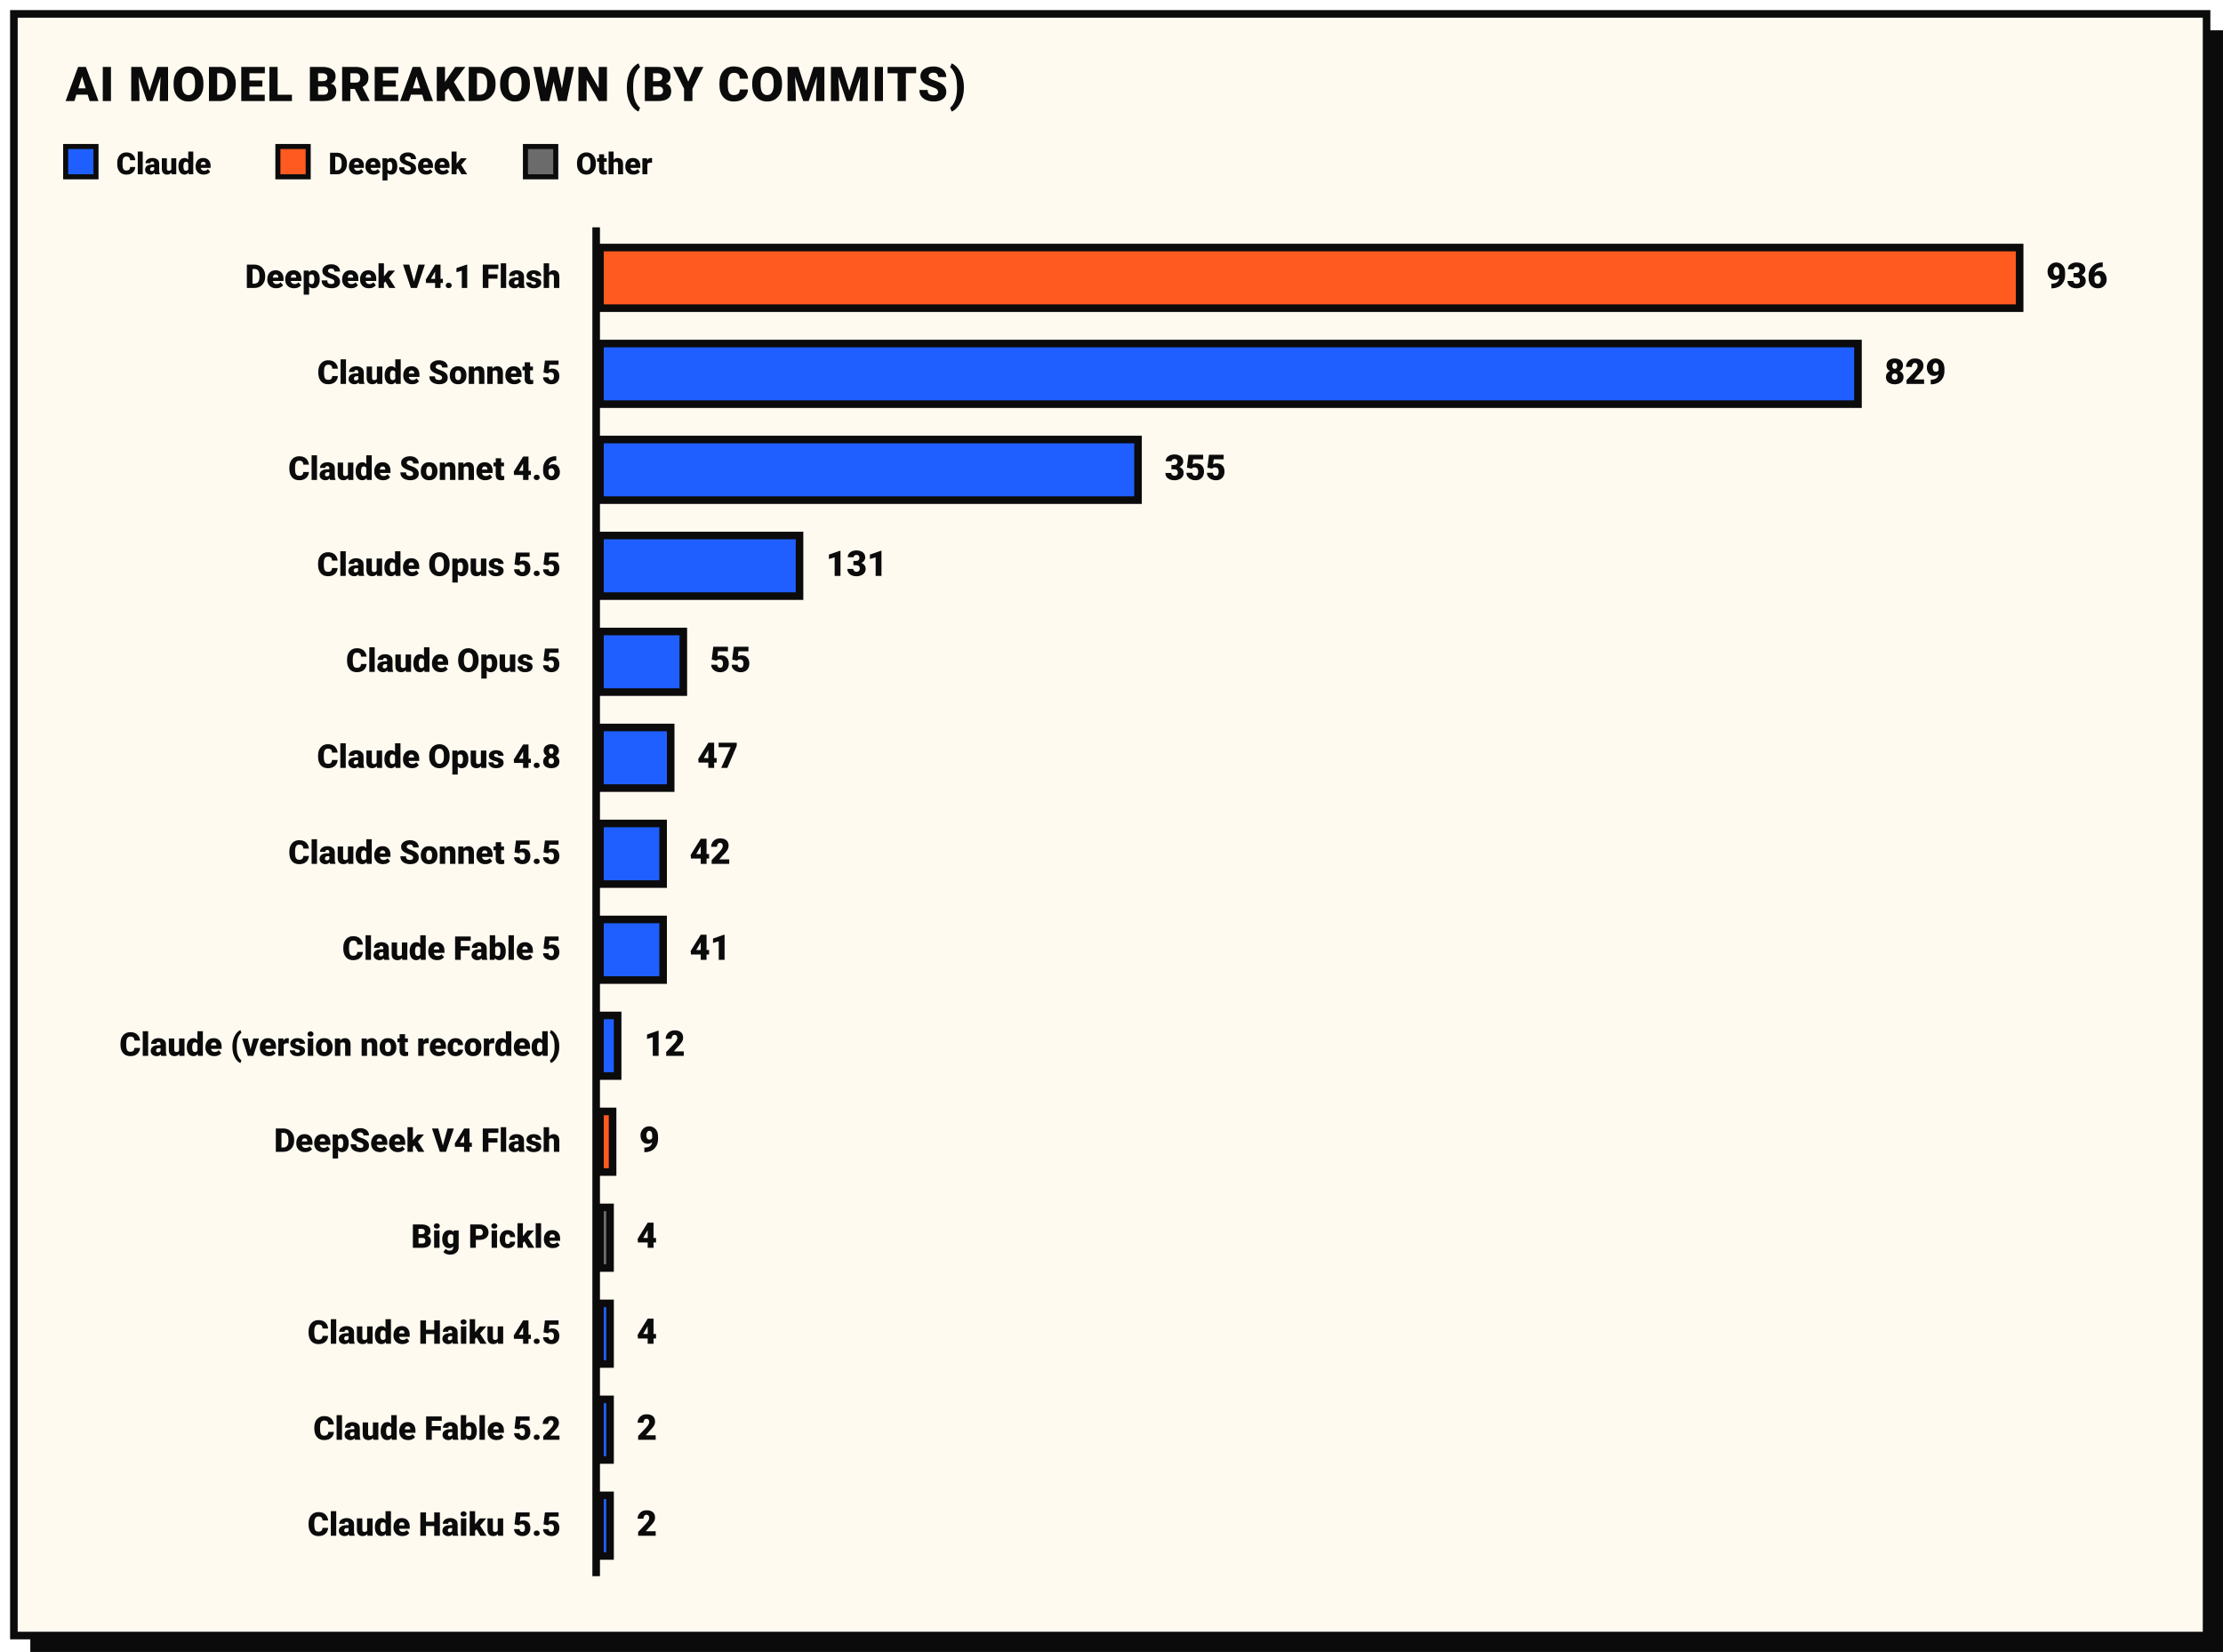
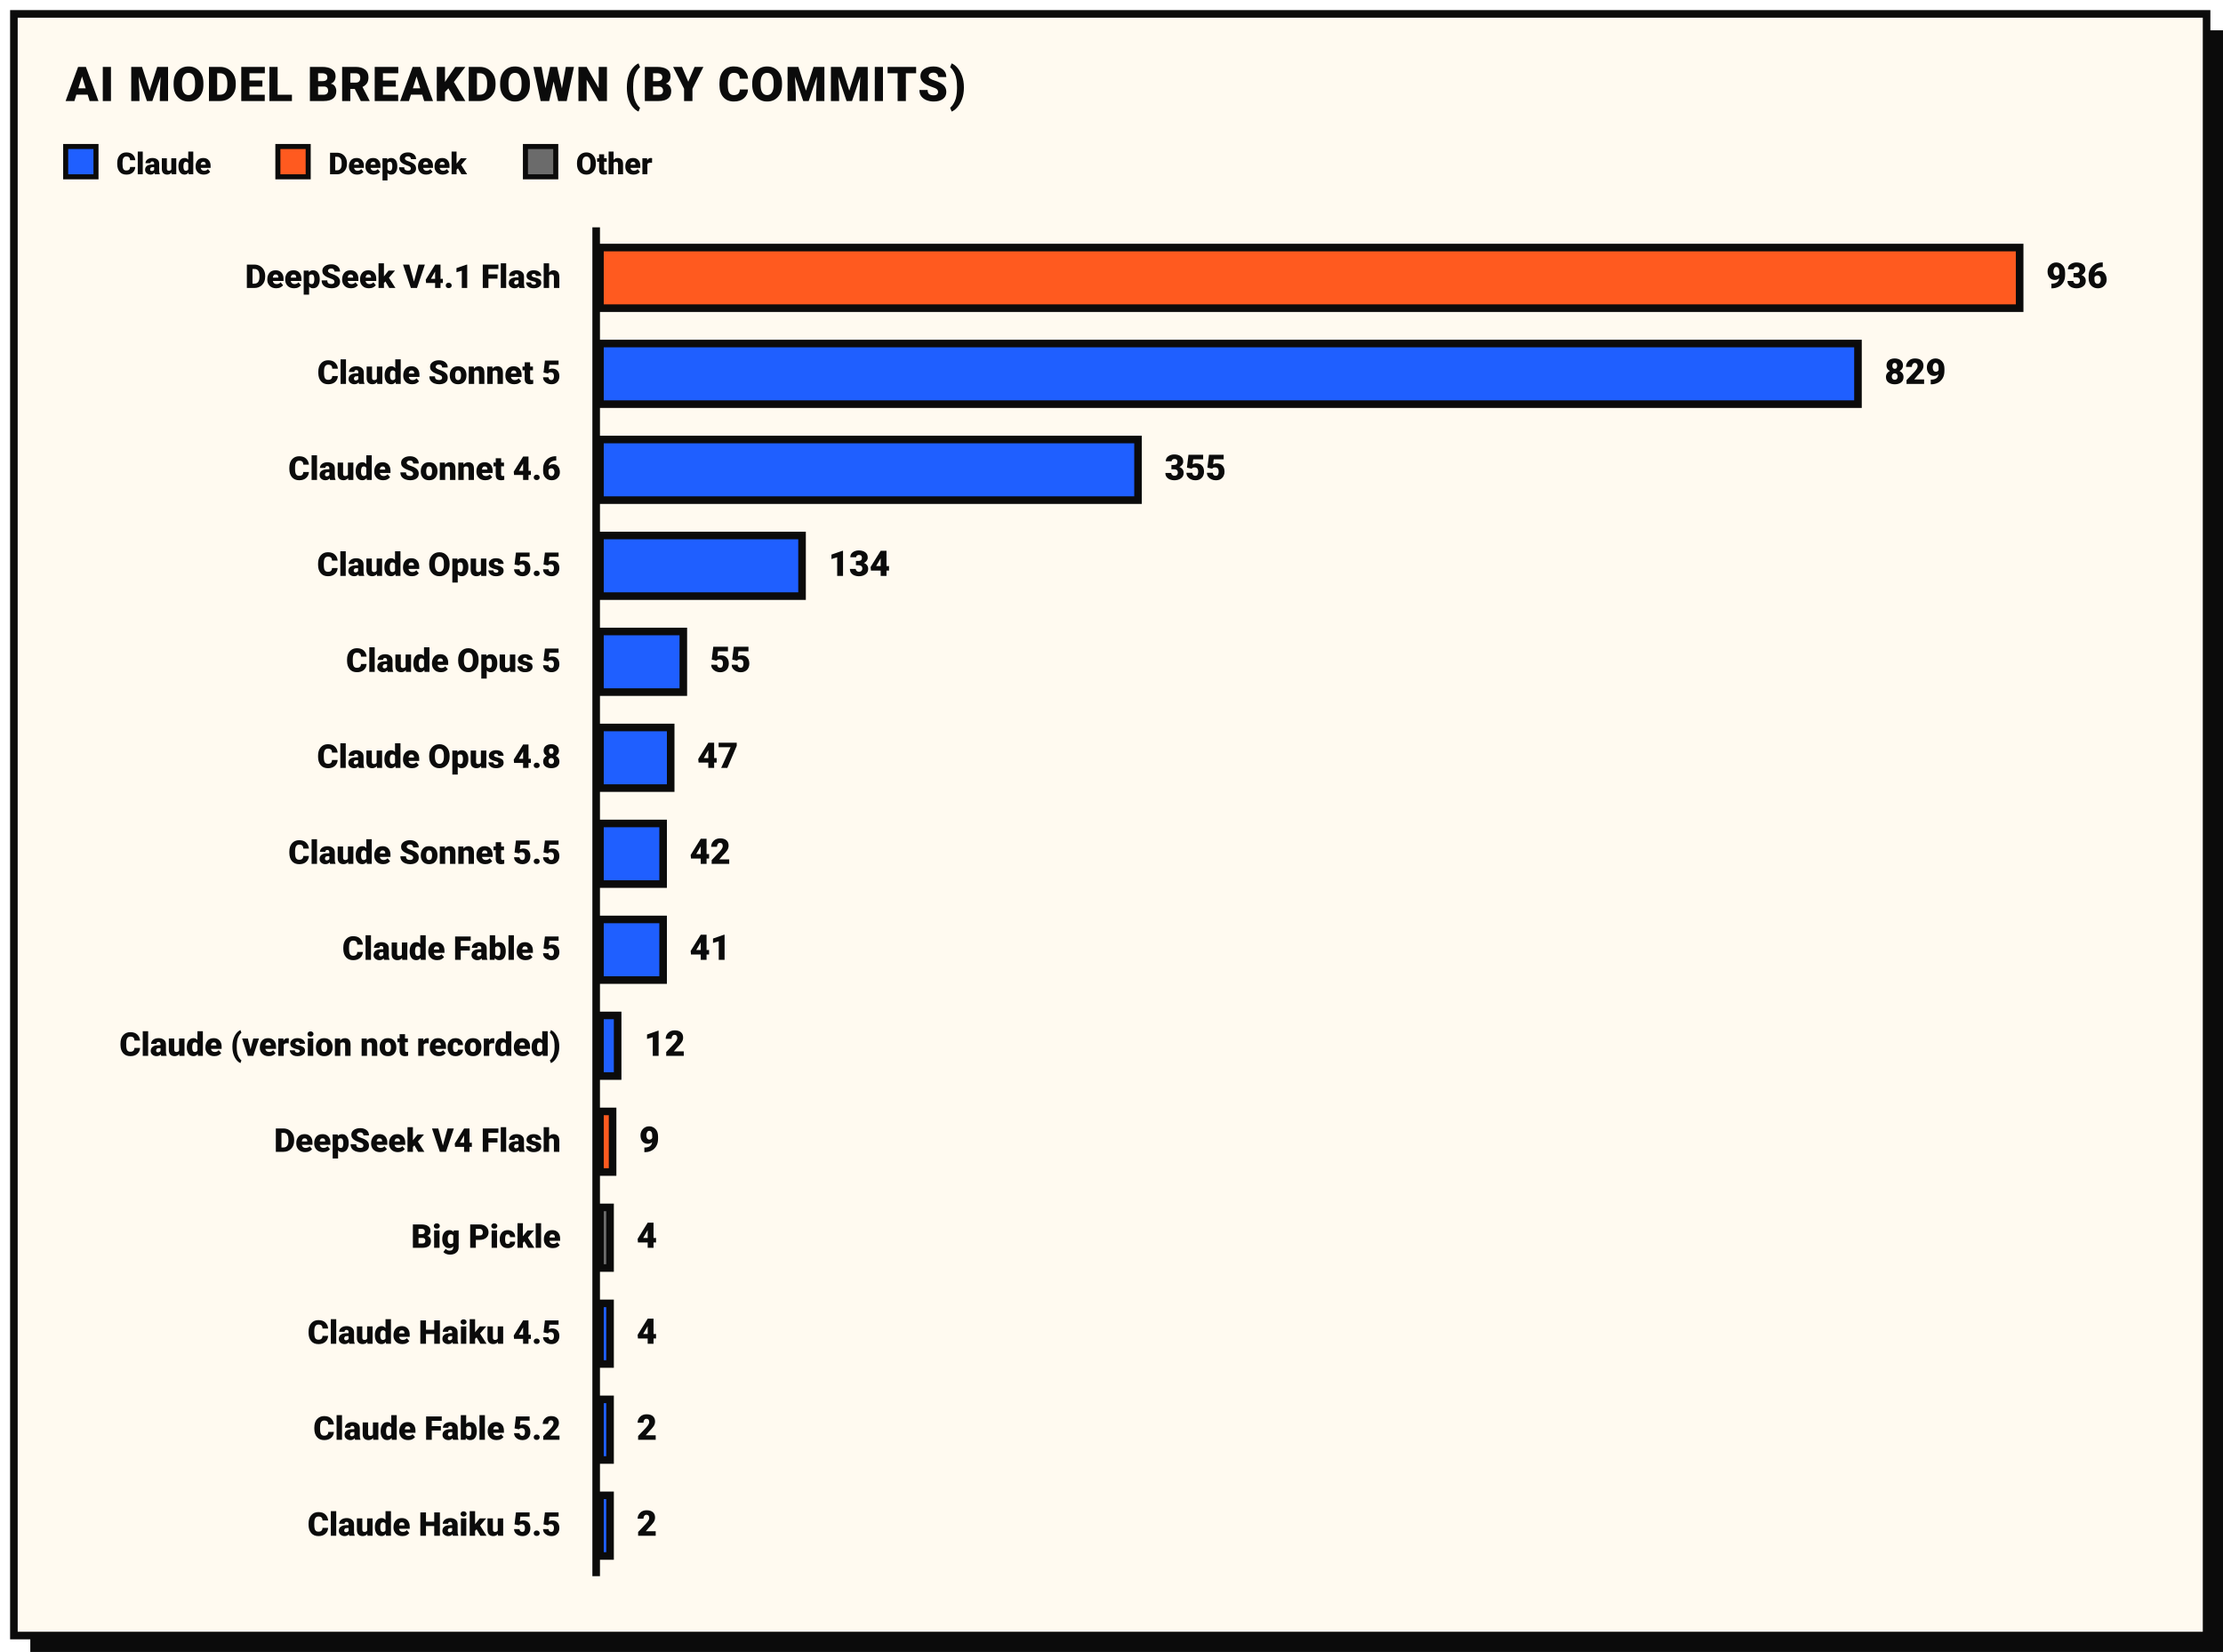
<svg xmlns="http://www.w3.org/2000/svg" viewBox="0 0 880 654" font-family="-apple-system, BlinkMacSystemFont, 'Segoe UI', Roboto, Helvetica, Arial, sans-serif" role="img" aria-labelledby="t d">
  <rect x="12" y="12" width="868" height="642" fill="#0b0b0b" />
  <rect x="5.5" y="5.5" width="868" height="642" fill="#fffaf0" stroke="#0b0b0b" stroke-width="3" />
  <text x="26" y="40" fill="#0b0b0b" font-weight="800" font-size="19" letter-spacing="0.5">AI MODEL BREAKDOWN (BY COMMITS)</text>
  <rect x="26" y="58" width="12" height="12" fill="#1f5fff" stroke="#0b0b0b" stroke-width="2" />
  <text x="46" y="69" fill="#0b0b0b" font-weight="800" font-size="12">Claude</text>
  <rect x="110" y="58" width="12" height="12" fill="#ff5a1f" stroke="#0b0b0b" stroke-width="2" />
  <text x="130" y="69" fill="#0b0b0b" font-weight="800" font-size="12">DeepSeek</text>
  <rect x="208" y="58" width="12" height="12" fill="#6b6b6b" stroke="#0b0b0b" stroke-width="2" />
  <text x="228" y="69" fill="#0b0b0b" font-weight="800" font-size="12">Other</text>
  <line x1="236" y1="90" x2="236" y2="624" stroke="#0b0b0b" stroke-width="3" />
  <text x="222" y="114" fill="#0b0b0b" font-weight="800" font-size="13" text-anchor="end">DeepSeek V4.1 Flash</text>
  <rect x="237.5" y="98" width="562" height="24" fill="#ff5a1f" stroke="#0b0b0b" stroke-width="3" />
  <text x="810" y="114" fill="#0b0b0b" font-weight="800" font-size="14">936</text>
  <text x="222" y="152" fill="#0b0b0b" font-weight="800" font-size="13" text-anchor="end">Claude Sonnet 5</text>
  <rect x="237.5" y="136" width="498" height="24" fill="#1f5fff" stroke="#0b0b0b" stroke-width="3" />
  <text x="746" y="152" fill="#0b0b0b" font-weight="800" font-size="14">829</text>
  <text x="222" y="190" fill="#0b0b0b" font-weight="800" font-size="13" text-anchor="end">Claude Sonnet 4.6</text>
  <rect x="237.5" y="174" width="213" height="24" fill="#1f5fff" stroke="#0b0b0b" stroke-width="3" />
  <text x="461" y="190" fill="#0b0b0b" font-weight="800" font-size="14">355</text>
  <text x="222" y="228" fill="#0b0b0b" font-weight="800" font-size="13" text-anchor="end">Claude Opus 5.5</text>
-   <rect x="237.5" y="212" width="79" height="24" fill="#1f5fff" stroke="#0b0b0b" stroke-width="3" />
-   <text x="327" y="228" fill="#0b0b0b" font-weight="800" font-size="14">131</text>
+   <rect x="237.5" y="212" width="80" height="24" fill="#1f5fff" stroke="#0b0b0b" stroke-width="3" />
+   <text x="328" y="228" fill="#0b0b0b" font-weight="800" font-size="14">134</text>
  <text x="222" y="266" fill="#0b0b0b" font-weight="800" font-size="13" text-anchor="end">Claude Opus 5</text>
  <rect x="237.5" y="250" width="33" height="24" fill="#1f5fff" stroke="#0b0b0b" stroke-width="3" />
  <text x="281" y="266" fill="#0b0b0b" font-weight="800" font-size="14">55</text>
  <text x="222" y="304" fill="#0b0b0b" font-weight="800" font-size="13" text-anchor="end">Claude Opus 4.8</text>
  <rect x="237.5" y="288" width="28" height="24" fill="#1f5fff" stroke="#0b0b0b" stroke-width="3" />
  <text x="276" y="304" fill="#0b0b0b" font-weight="800" font-size="14">47</text>
  <text x="222" y="342" fill="#0b0b0b" font-weight="800" font-size="13" text-anchor="end">Claude Sonnet 5.5</text>
  <rect x="237.5" y="326" width="25" height="24" fill="#1f5fff" stroke="#0b0b0b" stroke-width="3" />
  <text x="273" y="342" fill="#0b0b0b" font-weight="800" font-size="14">42</text>
  <text x="222" y="380" fill="#0b0b0b" font-weight="800" font-size="13" text-anchor="end">Claude Fable 5</text>
  <rect x="237.5" y="364" width="25" height="24" fill="#1f5fff" stroke="#0b0b0b" stroke-width="3" />
  <text x="273" y="380" fill="#0b0b0b" font-weight="800" font-size="14">41</text>
  <text x="222" y="418" fill="#0b0b0b" font-weight="800" font-size="13" text-anchor="end">Claude (version not recorded)</text>
  <rect x="237.5" y="402" width="7" height="24" fill="#1f5fff" stroke="#0b0b0b" stroke-width="3" />
  <text x="255" y="418" fill="#0b0b0b" font-weight="800" font-size="14">12</text>
  <text x="222" y="456" fill="#0b0b0b" font-weight="800" font-size="13" text-anchor="end">DeepSeek V4 Flash</text>
  <rect x="237.5" y="440" width="5" height="24" fill="#ff5a1f" stroke="#0b0b0b" stroke-width="3" />
  <text x="253" y="456" fill="#0b0b0b" font-weight="800" font-size="14">9</text>
  <text x="222" y="494" fill="#0b0b0b" font-weight="800" font-size="13" text-anchor="end">Big Pickle</text>
  <rect x="237.5" y="478" width="4" height="24" fill="#6b6b6b" stroke="#0b0b0b" stroke-width="3" />
  <text x="252" y="494" fill="#0b0b0b" font-weight="800" font-size="14">4</text>
  <text x="222" y="532" fill="#0b0b0b" font-weight="800" font-size="13" text-anchor="end">Claude Haiku 4.5</text>
  <rect x="237.5" y="516" width="4" height="24" fill="#1f5fff" stroke="#0b0b0b" stroke-width="3" />
  <text x="252" y="532" fill="#0b0b0b" font-weight="800" font-size="14">4</text>
  <text x="222" y="570" fill="#0b0b0b" font-weight="800" font-size="13" text-anchor="end">Claude Fable 5.2</text>
  <rect x="237.5" y="554" width="4" height="24" fill="#1f5fff" stroke="#0b0b0b" stroke-width="3" />
  <text x="252" y="570" fill="#0b0b0b" font-weight="800" font-size="14">2</text>
  <text x="222" y="608" fill="#0b0b0b" font-weight="800" font-size="13" text-anchor="end">Claude Haiku 5.5</text>
  <rect x="237.5" y="592" width="4" height="24" fill="#1f5fff" stroke="#0b0b0b" stroke-width="3" />
  <text x="252" y="608" fill="#0b0b0b" font-weight="800" font-size="14">2</text>
</svg>
